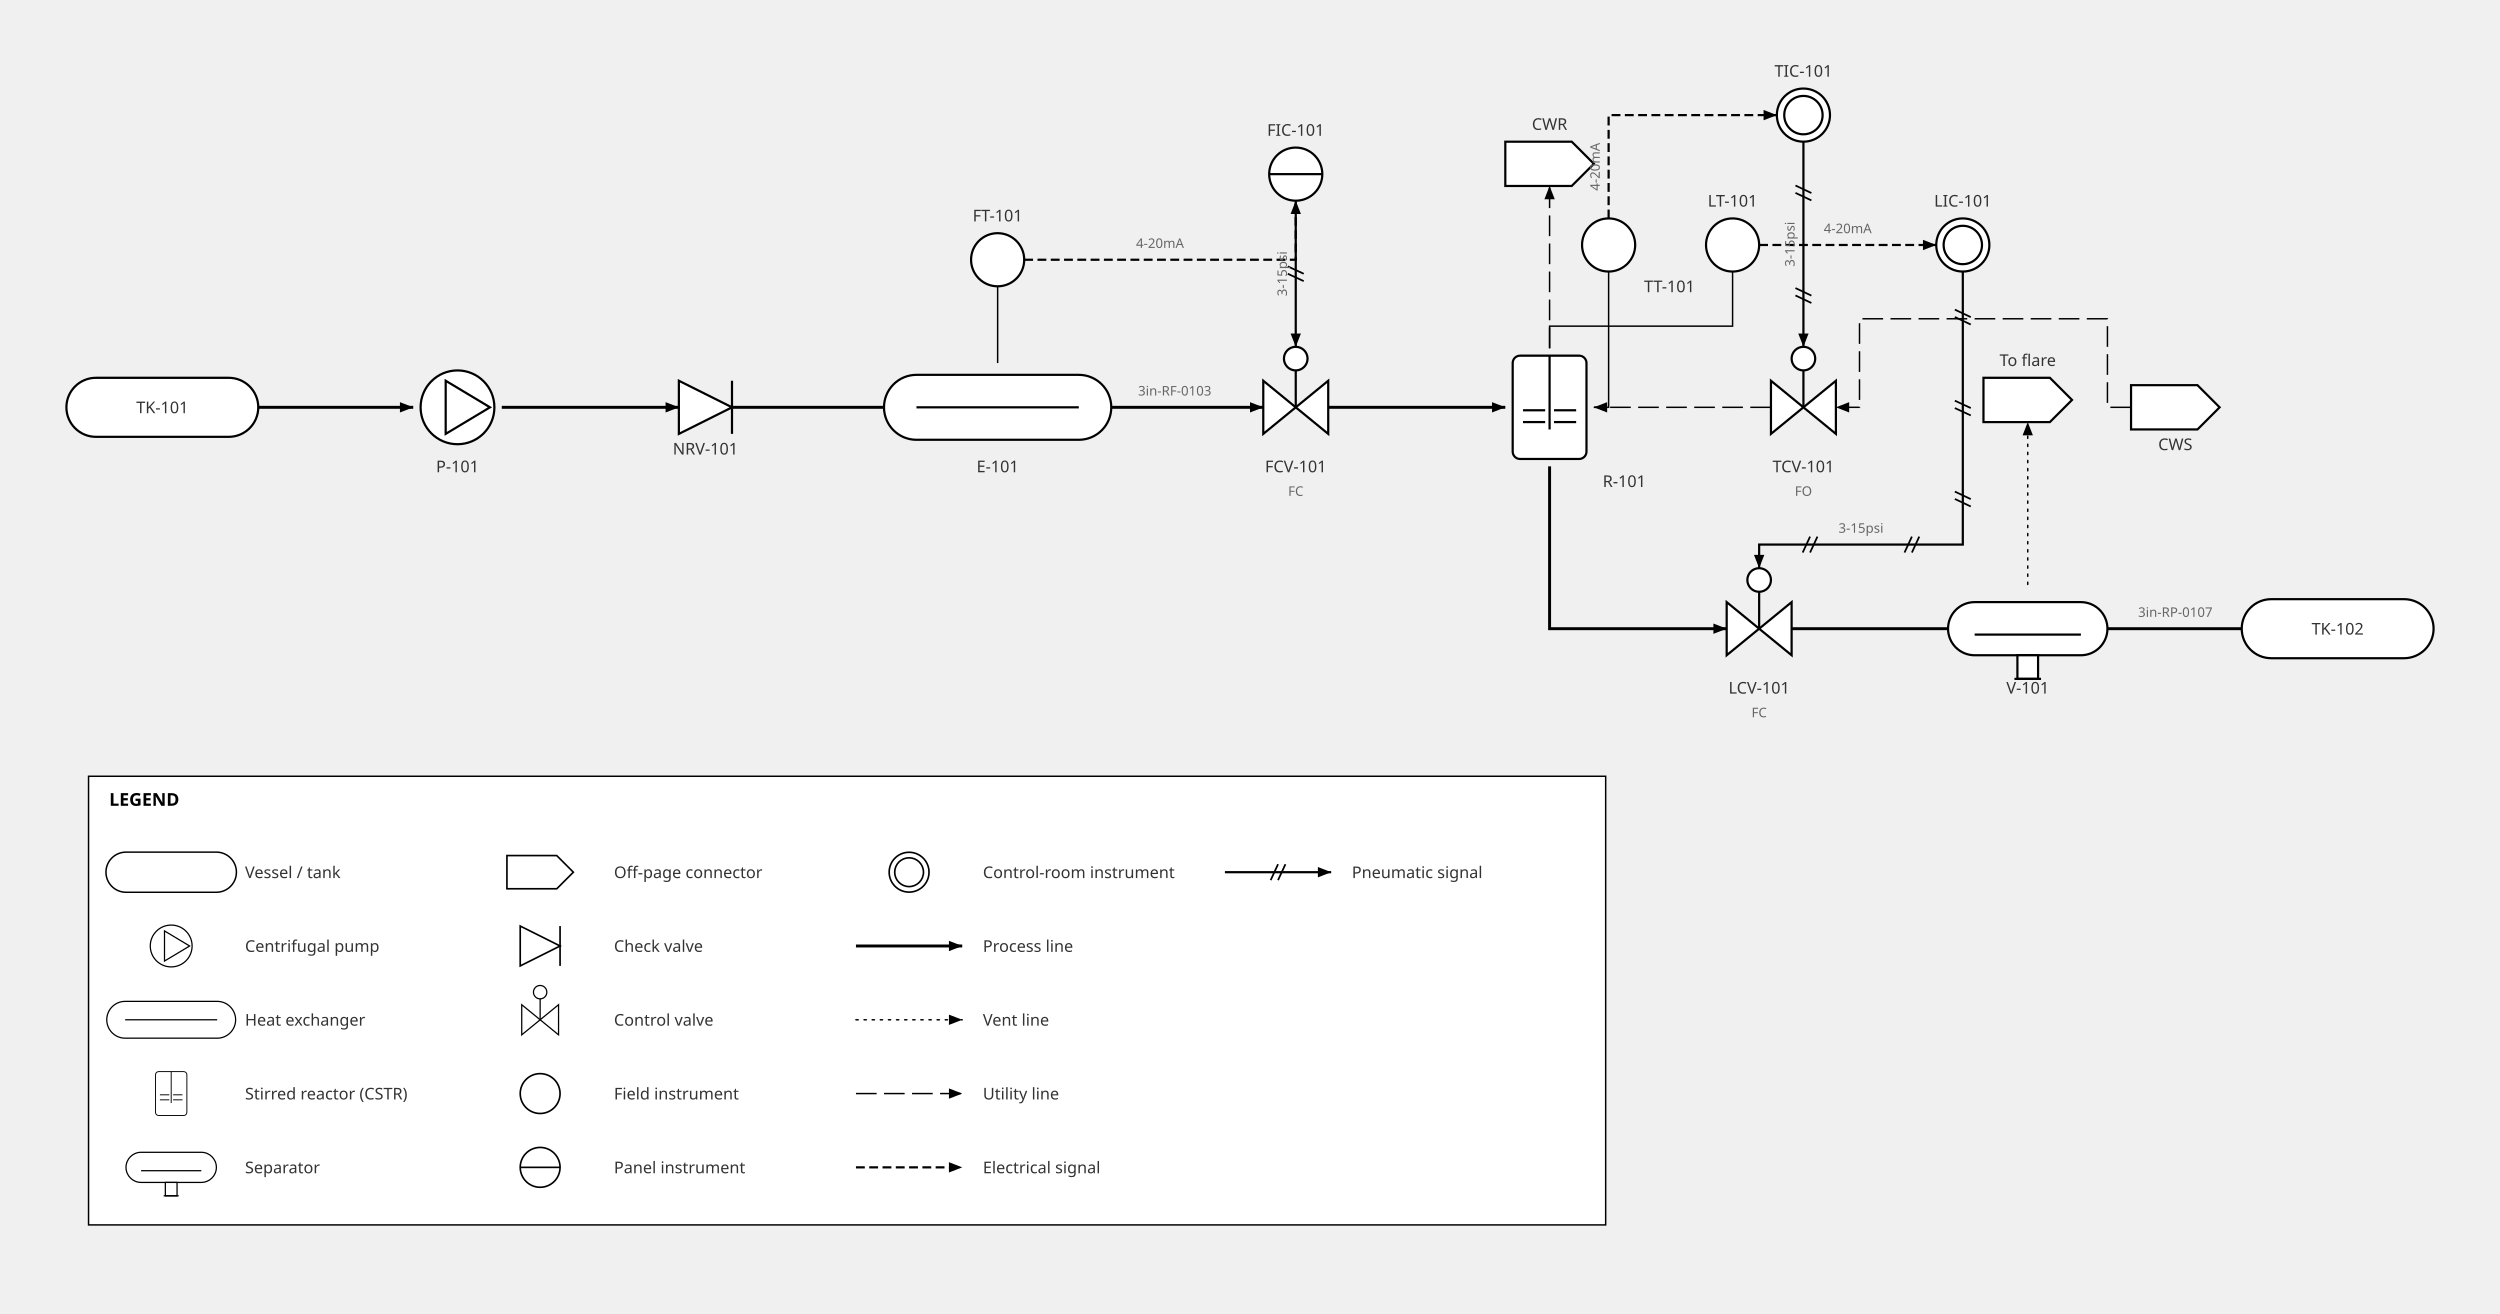
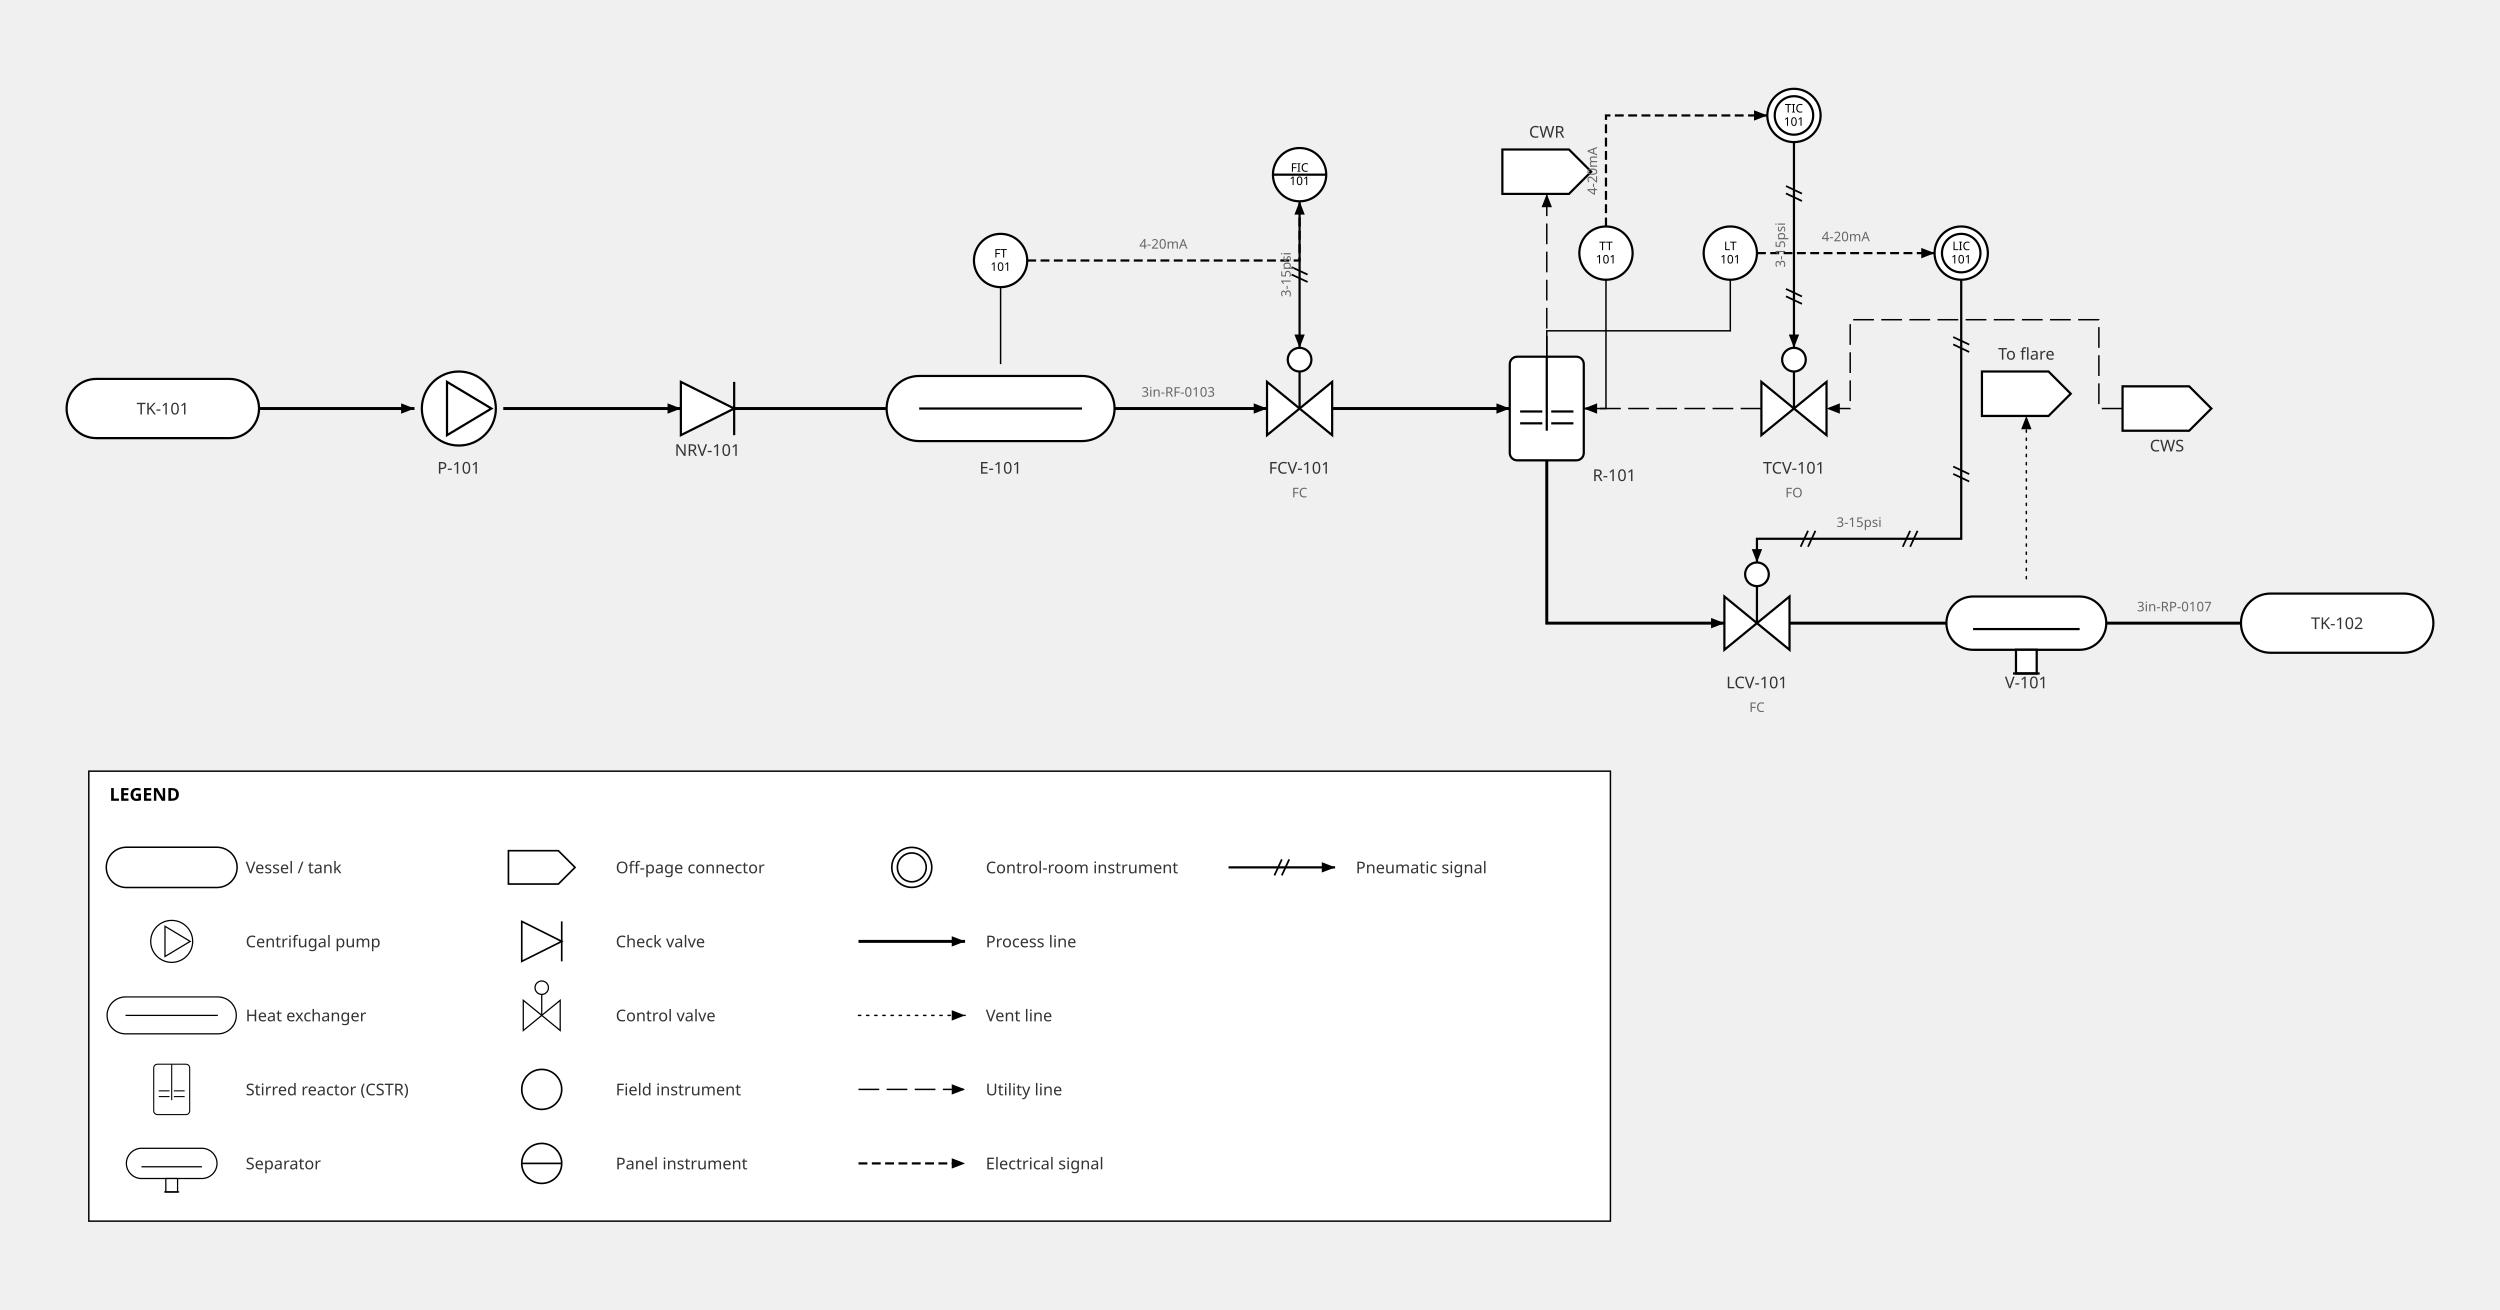
- <svg xmlns="http://www.w3.org/2000/svg" xmlns:xlink="http://www.w3.org/1999/xlink" width="1694" height="890" viewBox="0 0 1694 890">
+ <svg xmlns="http://www.w3.org/2000/svg" xmlns:xlink="http://www.w3.org/1999/xlink" width="1689" height="885" viewBox="0 0 1689 885">
  <defs>
    <style>

    .equipment { fill: white; stroke: black; stroke-width: 1.5; }
    .valve { fill: white; stroke: black; stroke-width: 1.5; }
    .instrument { fill: white; stroke: black; stroke-width: 1.5; }
    .junction { fill: black; stroke: none; }
    .label { font-family: sans-serif; font-size: 11px; text-anchor: middle; fill: #333; }
    .line-label { font-family: sans-serif; font-size: 9px; text-anchor: middle; fill: #666; }
    .note { font-family: sans-serif; font-size: 11px; fill: #555; font-style: italic; }
    .line-process { fill: none; stroke: black; stroke-width: 2; }
    .line-utility { fill: none; stroke: black; stroke-width: 1; stroke-dasharray: 14,5; }
    .line-drain { fill: none; stroke: black; stroke-width: 1; stroke-dasharray: 9,3,1.5,3; }
    .line-vent { fill: none; stroke: black; stroke-width: 1; stroke-dasharray: 1.5,4; stroke-linecap: round; }
    .line-attach { fill: none; stroke: black; stroke-width: 1; }
    .signal-electrical { fill: none; stroke: black; stroke-width: 1.5; stroke-dasharray: 6,3; }
    .signal-pneumatic { fill: none; stroke: black; stroke-width: 1.5; }
    .signal-hydraulic { fill: none; stroke: black; stroke-width: 1.5; stroke-dasharray: 10,2,1,2; }
    .signal-digital { fill: none; stroke: black; stroke-width: 1.5; stroke-dasharray: 6,2,1,2; }
    </style>
    <g id="sym-vessel">
      <path d="M -45 -20 A 20 20 0 0 0 -45 20 L 45 20 A 20 20 0 0 0 45 -20 Z" fill="white" stroke="black" stroke-width="1.5" />
    </g>
    <g id="sym-pump">
      <circle cx="0.0" cy="0.0" r="25.0" fill="white" stroke="black" stroke-width="1.5" />
      <path d="M -8 -18 L 22 0 L -8 18 Z" fill="white" stroke="black" stroke-width="1.5" />
    </g>
    <g id="sym-heat_exchanger">
      <path d="M -55 -22 A 22 22 0 0 0 -55 22 L 55 22 A 22 22 0 0 0 55 -22 Z" fill="white" stroke="black" stroke-width="1.5" />
      <line x1="-55.0" y1="0.0" x2="55.0" y2="0.0" fill="none" stroke="black" stroke-width="1.5" />
    </g>
    <g id="sym-reactor_cstr">
      <rect x="-25.0" y="-35.0" width="50.0" height="70.0" rx="5.0" fill="white" stroke="black" stroke-width="1.5" />
      <line x1="0.0" y1="-35.0" x2="0.0" y2="15.0" fill="none" stroke="black" stroke-width="1.5" />
      <line x1="-18.0" y1="2.0" x2="-3.0" y2="2.0" fill="none" stroke="black" stroke-width="1.5" />
      <line x1="3.0" y1="2.0" x2="18.0" y2="2.0" fill="none" stroke="black" stroke-width="1.5" />
      <line x1="-18.0" y1="10.0" x2="-3.0" y2="10.0" fill="none" stroke="black" stroke-width="1.5" />
      <line x1="3.0" y1="10.0" x2="18.0" y2="10.0" fill="none" stroke="black" stroke-width="1.5" />
    </g>
    <g id="sym-separator">
      <path d="M -36 -18 A 18 18 0 0 0 -36 18 L 36 18 A 18 18 0 0 0 36 -18 Z" fill="white" stroke="black" stroke-width="1.5" />
      <rect x="-7.0" y="18.0" width="14.0" height="16.0" rx="0.0" fill="white" stroke="black" stroke-width="1.5" />
      <line x1="-9.0" y1="34.0" x2="9.0" y2="34.0" fill="none" stroke="black" stroke-width="1.5" />
      <line x1="-36.0" y1="4.0" x2="36.0" y2="4.0" fill="none" stroke="black" stroke-width="1.5" />
    </g>
    <g id="sym-connector">
      <path d="M -30 -15 L 15 -15 L 30 0 L 15 15 L -30 15 Z" fill="white" stroke="black" stroke-width="1.5" />
    </g>
    <g id="sym-check_valve">
      <path d="M -18 -18 L 18 0 L -18 18 Z" fill="white" stroke="black" stroke-width="1.5" />
      <line x1="18.0" y1="-18.0" x2="18.0" y2="18.0" fill="none" stroke="black" stroke-width="1.5" />
    </g>
    <g id="sym-control_valve">
      <path d="M -22 -18 L 0 0 L -22 18 Z M 22 -18 L 0 0 L 22 18 Z" fill="white" stroke="black" stroke-width="1.5" />
      <line x1="0.0" y1="0.0" x2="0.0" y2="-26.0" fill="none" stroke="black" stroke-width="1.5" />
      <circle cx="0.0" cy="-33.0" r="8.0" fill="white" stroke="black" stroke-width="1.5" />
    </g>
    <g id="sym-instr_field">
      <circle cx="0.0" cy="0.0" r="18.0" fill="white" stroke="black" stroke-width="1.5" />
    </g>
    <g id="sym-instr_panel">
      <circle cx="0.0" cy="0.0" r="18.0" fill="white" stroke="black" stroke-width="1.5" />
      <line x1="-18.0" y1="0.0" x2="18.0" y2="0.0" fill="none" stroke="black" stroke-width="1.5" />
    </g>
    <g id="sym-instr_control_room">
      <circle cx="0.0" cy="0.0" r="18.0" fill="white" stroke="black" stroke-width="1.5" />
      <circle cx="0.0" cy="0.0" r="13.0" fill="white" stroke="black" stroke-width="1.5" />
    </g>
  </defs>
  <g id="lines">
    <polyline points="160.0,276.0 280.0,276.0" class="line-process" fill="none" stroke="black" stroke-width="2" />
    <path d="M 0 0 L -9 -3.5 L -9 3.5 Z" fill="black" stroke="none" transform="translate(280.0,276.0) rotate(0.0)" />
    <polyline points="340.0,276.0 460.0,276.0" class="line-process" fill="none" stroke="black" stroke-width="2" />
    <path d="M 0 0 L -9 -3.5 L -9 3.5 Z" fill="black" stroke="none" transform="translate(460.0,276.0) rotate(0.0)" />
    <polyline points="496.0,276.0 616.0,276.0" class="line-process" fill="none" stroke="black" stroke-width="2" />
    <path d="M 0 0 L -9 -3.5 L -9 3.5 Z" fill="black" stroke="none" transform="translate(616.0,276.0) rotate(0.0)" />
    <polyline points="736.0,276.0 856.0,276.0" class="line-process" fill="none" stroke="black" stroke-width="2" />
    <path d="M 0 0 L -9 -3.5 L -9 3.5 Z" fill="black" stroke="none" transform="translate(856.0,276.0) rotate(0.0)" />
    <polyline points="900.0,276.0 1020.0,276.0" class="line-process" fill="none" stroke="black" stroke-width="2" />
    <path d="M 0 0 L -9 -3.5 L -9 3.5 Z" fill="black" stroke="none" transform="translate(1020.0,276.0) rotate(0.0)" />
-     <polyline points="1050.0,316.0 1050.0,426.0 1170.0,426.0" class="line-process" fill="none" stroke="black" stroke-width="2" />
-     <path d="M 0 0 L -9 -3.5 L -9 3.5 Z" fill="black" stroke="none" transform="translate(1170.0,426.0) rotate(0.0)" />
-     <polyline points="1214.0,426.0 1334.0,426.0" class="line-process" fill="none" stroke="black" stroke-width="2" />
-     <path d="M 0 0 L -9 -3.5 L -9 3.5 Z" fill="black" stroke="none" transform="translate(1334.0,426.0) rotate(0.0)" />
-     <polyline points="1414.0,426.0 1534.0,426.0" class="line-process" fill="none" stroke="black" stroke-width="2" />
-     <path d="M 0 0 L -9 -3.5 L -9 3.5 Z" fill="black" stroke="none" transform="translate(1534.0,426.0) rotate(0.0)" />
-     <polyline points="1374.0,396.0 1374.0,286.0" class="line-vent" fill="none" stroke="black" stroke-width="1" stroke-dasharray="1.5,4" stroke-linecap="round" />
-     <path d="M 0 0 L -9 -3.5 L -9 3.5 Z" fill="black" stroke="none" transform="translate(1374.0,286.0) rotate(-90.0)" />
-     <polyline points="1444.0,276.0 1428.0,276.0 1428.0,216.0 1260.0,216.0 1260.0,276.0 1244.0,276.0" class="line-utility" fill="none" stroke="black" stroke-width="1" stroke-dasharray="14,5" />
-     <path d="M 0 0 L -9 -3.5 L -9 3.5 Z" fill="black" stroke="none" transform="translate(1244.0,276.0) rotate(180.0)" />
-     <polyline points="1200.0,276.0 1080.0,276.0" class="line-utility" fill="none" stroke="black" stroke-width="1" stroke-dasharray="14,5" />
-     <path d="M 0 0 L -9 -3.5 L -9 3.5 Z" fill="black" stroke="none" transform="translate(1080.0,276.0) rotate(180.0)" />
-     <polyline points="1050.0,236.0 1050.0,126.0" class="line-utility" fill="none" stroke="black" stroke-width="1" stroke-dasharray="14,5" />
-     <path d="M 0 0 L -9 -3.5 L -9 3.5 Z" fill="black" stroke="none" transform="translate(1050.0,126.0) rotate(-90.0)" />
+     <polyline points="1045.0,311.0 1045.0,421.0 1165.0,421.0" class="line-process" fill="none" stroke="black" stroke-width="2" />
+     <path d="M 0 0 L -9 -3.5 L -9 3.5 Z" fill="black" stroke="none" transform="translate(1165.0,421.0) rotate(0.0)" />
+     <polyline points="1209.0,421.0 1329.0,421.0" class="line-process" fill="none" stroke="black" stroke-width="2" />
+     <path d="M 0 0 L -9 -3.5 L -9 3.5 Z" fill="black" stroke="none" transform="translate(1329.0,421.0) rotate(0.0)" />
+     <polyline points="1409.0,421.0 1529.0,421.0" class="line-process" fill="none" stroke="black" stroke-width="2" />
+     <path d="M 0 0 L -9 -3.5 L -9 3.5 Z" fill="black" stroke="none" transform="translate(1529.0,421.0) rotate(0.0)" />
+     <polyline points="1369.0,391.0 1369.0,281.0" class="line-vent" fill="none" stroke="black" stroke-width="1" stroke-dasharray="1.5,4" stroke-linecap="round" />
+     <path d="M 0 0 L -9 -3.5 L -9 3.5 Z" fill="black" stroke="none" transform="translate(1369.0,281.0) rotate(-90.0)" />
+     <polyline points="1434.0,276.0 1418.0,276.0 1418.0,216.0 1250.0,216.0 1250.0,276.0 1234.0,276.0" class="line-utility" fill="none" stroke="black" stroke-width="1" stroke-dasharray="14,5" />
+     <path d="M 0 0 L -9 -3.5 L -9 3.5 Z" fill="black" stroke="none" transform="translate(1234.0,276.0) rotate(180.0)" />
+     <polyline points="1190.0,276.0 1070.0,276.0" class="line-utility" fill="none" stroke="black" stroke-width="1" stroke-dasharray="14,5" />
+     <path d="M 0 0 L -9 -3.5 L -9 3.5 Z" fill="black" stroke="none" transform="translate(1070.0,276.0) rotate(180.0)" />
+     <polyline points="1045.0,241.0 1045.0,131.0" class="line-utility" fill="none" stroke="black" stroke-width="1" stroke-dasharray="14,5" />
+     <path d="M 0 0 L -9 -3.5 L -9 3.5 Z" fill="black" stroke="none" transform="translate(1045.0,131.0) rotate(-90.0)" />
    <polyline points="676.0,194.0 676.0,246.0" class="line-attach" fill="none" stroke="black" stroke-width="1" />
-     <polyline points="1090.0,184.0 1090.0,276.0 1080.0,276.0" class="line-attach" fill="none" stroke="black" stroke-width="1" />
-     <polyline points="1174.0,184.0 1174.0,221.0 1050.0,221.0 1050.0,236.0" class="line-attach" fill="none" stroke="black" stroke-width="1" />
+     <polyline points="1085.0,189.0 1085.0,276.0 1070.0,276.0" class="line-attach" fill="none" stroke="black" stroke-width="1" />
+     <polyline points="1169.0,189.0 1169.0,223.5 1045.0,223.5 1045.0,241.0" class="line-attach" fill="none" stroke="black" stroke-width="1" />
  </g>
  <g id="signals">
    <polyline points="694.0,176.0 878.0,176.0 878.0,136.0" class="signal-electrical" fill="none" stroke="black" stroke-width="1.5" stroke-dasharray="6,3" />
    <path d="M 0 0 L -9 -3.5 L -9 3.5 Z" fill="black" stroke="none" transform="translate(878.0,136.0) rotate(-90.0)" />
    <polyline points="878.0,136.0 878.0,235.0" class="signal-pneumatic" fill="none" stroke="black" stroke-width="1.5" />
    <path d="M 872.6 180.5 L 883.4 185.5 M 872.6 185.5 L 883.4 190.5" fill="none" stroke="black" stroke-width="1.2" />
    <path d="M 0 0 L -9 -3.5 L -9 3.5 Z" fill="black" stroke="none" transform="translate(878.0,235.0) rotate(90.0)" />
-     <polyline points="1090.0,148.0 1090.0,78.0 1204.0,78.0" class="signal-electrical" fill="none" stroke="black" stroke-width="1.5" stroke-dasharray="6,3" />
-     <path d="M 0 0 L -9 -3.5 L -9 3.5 Z" fill="black" stroke="none" transform="translate(1204.0,78.0) rotate(0.0)" />
-     <polyline points="1222.0,96.0 1222.0,235.0" class="signal-pneumatic" fill="none" stroke="black" stroke-width="1.5" />
-     <path d="M 1216.6 125.7 L 1227.4 130.8 M 1216.6 130.7 L 1227.4 135.8 M 1216.6 195.2 L 1227.4 200.3 M 1216.6 200.2 L 1227.4 205.3" fill="none" stroke="black" stroke-width="1.2" />
-     <path d="M 0 0 L -9 -3.5 L -9 3.5 Z" fill="black" stroke="none" transform="translate(1222.0,235.0) rotate(90.0)" />
-     <polyline points="1192.0,166.0 1312.0,166.0" class="signal-electrical" fill="none" stroke="black" stroke-width="1.5" stroke-dasharray="6,3" />
-     <path d="M 0 0 L -9 -3.5 L -9 3.5 Z" fill="black" stroke="none" transform="translate(1312.0,166.0) rotate(0.0)" />
-     <polyline points="1330.0,184.0 1330.0,369.0 1192.0,369.0 1192.0,385.0" class="signal-pneumatic" fill="none" stroke="black" stroke-width="1.5" />
-     <path d="M 1324.6 209.8 L 1335.4 214.9 M 1324.6 214.8 L 1335.4 219.9 M 1324.6 271.5 L 1335.4 276.5 M 1324.6 276.5 L 1335.4 281.5 M 1324.6 333.1 L 1335.4 338.2 M 1324.6 338.1 L 1335.4 343.2 M 1300.5 363.6 L 1295.5 374.4 M 1295.5 363.6 L 1290.5 374.4 M 1231.5 363.6 L 1226.5 374.4 M 1226.5 363.6 L 1221.5 374.4" fill="none" stroke="black" stroke-width="1.2" />
-     <path d="M 0 0 L -9 -3.5 L -9 3.5 Z" fill="black" stroke="none" transform="translate(1192.0,385.0) rotate(90.0)" />
+     <polyline points="1085.0,153.0 1085.0,78.0 1194.0,78.0" class="signal-electrical" fill="none" stroke="black" stroke-width="1.5" stroke-dasharray="6,3" />
+     <path d="M 0 0 L -9 -3.5 L -9 3.5 Z" fill="black" stroke="none" transform="translate(1194.0,78.0) rotate(0.0)" />
+     <polyline points="1212.0,96.0 1212.0,235.0" class="signal-pneumatic" fill="none" stroke="black" stroke-width="1.5" />
+     <path d="M 1206.6 125.7 L 1217.4 130.8 M 1206.6 130.7 L 1217.4 135.8 M 1206.6 195.2 L 1217.4 200.3 M 1206.6 200.2 L 1217.4 205.3" fill="none" stroke="black" stroke-width="1.2" />
+     <path d="M 0 0 L -9 -3.5 L -9 3.5 Z" fill="black" stroke="none" transform="translate(1212.0,235.0) rotate(90.0)" />
+     <polyline points="1187.0,171.0 1307.0,171.0" class="signal-electrical" fill="none" stroke="black" stroke-width="1.5" stroke-dasharray="6,3" />
+     <path d="M 0 0 L -9 -3.5 L -9 3.5 Z" fill="black" stroke="none" transform="translate(1307.0,171.0) rotate(0.0)" />
+     <polyline points="1325.0,189.0 1325.0,364.0 1187.0,364.0 1187.0,380.0" class="signal-pneumatic" fill="none" stroke="black" stroke-width="1.5" />
+     <path d="M 1319.6 227.7 L 1330.4 232.8 M 1319.6 232.7 L 1330.4 237.8 M 1319.6 315.2 L 1330.4 320.3 M 1319.6 320.2 L 1330.4 325.3 M 1295.5 358.6 L 1290.5 369.4 M 1290.5 358.6 L 1285.5 369.4 M 1226.5 358.6 L 1221.5 369.4 M 1221.5 358.6 L 1216.5 369.4" fill="none" stroke="black" stroke-width="1.2" />
+     <path d="M 0 0 L -9 -3.5 L -9 3.5 Z" fill="black" stroke="none" transform="translate(1187.0,380.0) rotate(90.0)" />
  </g>
  <g id="symbols">
    <use id="TK101" href="#sym-vessel" xlink:href="#sym-vessel" class="equipment" transform="translate(110.0,276.0)" />
    <use id="P101" href="#sym-pump" xlink:href="#sym-pump" class="equipment" transform="translate(310.0,276.0)" />
    <use id="NRV101" href="#sym-check_valve" xlink:href="#sym-check_valve" class="valve" transform="translate(478.0,276.0)" />
    <use id="E101" href="#sym-heat_exchanger" xlink:href="#sym-heat_exchanger" class="equipment" transform="translate(676.0,276.0)" />
    <use id="FCV101" href="#sym-control_valve" xlink:href="#sym-control_valve" class="valve" transform="translate(878.0,276.0)" />
-     <use id="R101" href="#sym-reactor_cstr" xlink:href="#sym-reactor_cstr" class="equipment" transform="translate(1050.0,276.0)" />
-     <use id="LCV101" href="#sym-control_valve" xlink:href="#sym-control_valve" class="valve" transform="translate(1192.0,426.0)" />
-     <use id="V101" href="#sym-separator" xlink:href="#sym-separator" class="equipment" transform="translate(1374.0,426.0)" />
-     <use id="TK102" href="#sym-vessel" xlink:href="#sym-vessel" class="equipment" transform="translate(1584.0,426.0)" />
-     <use id="TCV101" href="#sym-control_valve" xlink:href="#sym-control_valve" class="valve" transform="translate(1222.0,276.0)" />
-     <use id="CWS" href="#sym-connector" xlink:href="#sym-connector" class="equipment" transform="translate(1474.0,276.0)" />
-     <use id="CWR" href="#sym-connector" xlink:href="#sym-connector" class="equipment" transform="translate(1050.0,111.0)" />
-     <use id="FLARE" href="#sym-connector" xlink:href="#sym-connector" class="equipment" transform="translate(1374.0,271.0)" />
+     <use id="R101" href="#sym-reactor_cstr" xlink:href="#sym-reactor_cstr" class="equipment" transform="translate(1045.0,276.0)" />
+     <use id="LCV101" href="#sym-control_valve" xlink:href="#sym-control_valve" class="valve" transform="translate(1187.0,421.0)" />
+     <use id="V101" href="#sym-separator" xlink:href="#sym-separator" class="equipment" transform="translate(1369.0,421.0)" />
+     <use id="TK102" href="#sym-vessel" xlink:href="#sym-vessel" class="equipment" transform="translate(1579.0,421.0)" />
+     <use id="TCV101" href="#sym-control_valve" xlink:href="#sym-control_valve" class="valve" transform="translate(1212.0,276.0)" />
+     <use id="CWS" href="#sym-connector" xlink:href="#sym-connector" class="equipment" transform="translate(1464.0,276.0)" />
+     <use id="CWR" href="#sym-connector" xlink:href="#sym-connector" class="equipment" transform="translate(1045.0,116.0)" />
+     <use id="FLARE" href="#sym-connector" xlink:href="#sym-connector" class="equipment" transform="translate(1369.0,266.0)" />
    <use id="FT101" href="#sym-instr_field" xlink:href="#sym-instr_field" class="instrument" transform="translate(676.0,176.0)" />
    <use id="FIC101" href="#sym-instr_panel" xlink:href="#sym-instr_panel" class="instrument" transform="translate(878.0,118.0)" />
-     <use id="TT101" href="#sym-instr_field" xlink:href="#sym-instr_field" class="instrument" transform="translate(1090.0,166.0)" />
-     <use id="TIC101" href="#sym-instr_control_room" xlink:href="#sym-instr_control_room" class="instrument" transform="translate(1222.0,78.0)" />
-     <use id="LT101" href="#sym-instr_field" xlink:href="#sym-instr_field" class="instrument" transform="translate(1174.0,166.0)" />
-     <use id="LIC101" href="#sym-instr_control_room" xlink:href="#sym-instr_control_room" class="instrument" transform="translate(1330.0,166.0)" />
+     <use id="TT101" href="#sym-instr_field" xlink:href="#sym-instr_field" class="instrument" transform="translate(1085.0,171.0)" />
+     <use id="TIC101" href="#sym-instr_control_room" xlink:href="#sym-instr_control_room" class="instrument" transform="translate(1212.0,78.0)" />
+     <use id="LT101" href="#sym-instr_field" xlink:href="#sym-instr_field" class="instrument" transform="translate(1169.0,171.0)" />
+     <use id="LIC101" href="#sym-instr_control_room" xlink:href="#sym-instr_control_room" class="instrument" transform="translate(1325.0,171.0)" />
  </g>
  <g id="labels">
    <text x="110.0" y="280.0" class="label">TK-101</text>
    <text x="310.0" y="320.0" class="label">P-101</text>
    <text x="478.0" y="308.0" class="label">NRV-101</text>
    <text x="676.0" y="320.0" class="label">E-101</text>
    <text x="878.0" y="320.0" class="label">FCV-101</text>
    <text x="878.0" y="336.0" class="line-label">FC</text>
-     <text x="1086.0" y="330.0" class="label" style="text-anchor:start">R-101</text>
-     <text x="1192.0" y="470.0" class="label">LCV-101</text>
-     <text x="1192.0" y="486.0" class="line-label">FC</text>
-     <text x="1374.0" y="470.0" class="label">V-101</text>
-     <text x="1584.0" y="430.0" class="label">TK-102</text>
-     <text x="1222.0" y="320.0" class="label">TCV-101</text>
-     <text x="1222.0" y="336.0" class="line-label">FO</text>
-     <text x="1474.0" y="305.0" class="label">CWS</text>
-     <text x="1050.0" y="88.0" class="label">CWR</text>
-     <text x="1374.0" y="248.0" class="label">To flare</text>
-     <text x="676.0" y="150.0" class="label">FT-101</text>
-     <text x="878.0" y="92.0" class="label">FIC-101</text>
-     <text x="1114.0" y="198.0" class="label" style="text-anchor:start">TT-101</text>
-     <text x="1222.0" y="52.0" class="label">TIC-101</text>
-     <text x="1174.0" y="140.0" class="label">LT-101</text>
-     <text x="1330.0" y="140.0" class="label">LIC-101</text>
+     <text x="1076.0" y="325.0" class="label" style="text-anchor:start">R-101</text>
+     <text x="1187.0" y="465.0" class="label">LCV-101</text>
+     <text x="1187.0" y="481.0" class="line-label">FC</text>
+     <text x="1369.0" y="465.0" class="label">V-101</text>
+     <text x="1579.0" y="425.0" class="label">TK-102</text>
+     <text x="1212.0" y="320.0" class="label">TCV-101</text>
+     <text x="1212.0" y="336.0" class="line-label">FO</text>
+     <text x="1464.0" y="305.0" class="label">CWS</text>
+     <text x="1045.0" y="93.0" class="label">CWR</text>
+     <text x="1369.0" y="243.0" class="label">To flare</text>
+     <text x="676.0" y="174.0" font-family="sans-serif" font-size="8" text-anchor="middle" fill="black" stroke="none">FT</text>
+     <text x="676.0" y="183.0" font-family="sans-serif" font-size="8" text-anchor="middle" fill="black" stroke="none">101</text>
+     <text x="878.0" y="116.0" font-family="sans-serif" font-size="8" text-anchor="middle" fill="black" stroke="none">FIC</text>
+     <text x="878.0" y="125.0" font-family="sans-serif" font-size="8" text-anchor="middle" fill="black" stroke="none">101</text>
+     <text x="1085.0" y="169.0" font-family="sans-serif" font-size="8" text-anchor="middle" fill="black" stroke="none">TT</text>
+     <text x="1085.0" y="178.0" font-family="sans-serif" font-size="8" text-anchor="middle" fill="black" stroke="none">101</text>
+     <text x="1212.0" y="76.0" font-family="sans-serif" font-size="8" text-anchor="middle" fill="black" stroke="none">TIC</text>
+     <text x="1212.0" y="85.0" font-family="sans-serif" font-size="8" text-anchor="middle" fill="black" stroke="none">101</text>
+     <text x="1169.0" y="169.0" font-family="sans-serif" font-size="8" text-anchor="middle" fill="black" stroke="none">LT</text>
+     <text x="1169.0" y="178.0" font-family="sans-serif" font-size="8" text-anchor="middle" fill="black" stroke="none">101</text>
+     <text x="1325.0" y="169.0" font-family="sans-serif" font-size="8" text-anchor="middle" fill="black" stroke="none">LIC</text>
+     <text x="1325.0" y="178.0" font-family="sans-serif" font-size="8" text-anchor="middle" fill="black" stroke="none">101</text>
    <text x="796.0" y="268.0" class="line-label">3in-RF-0103</text>
-     <text x="1474.0" y="418.0" class="line-label">3in-RP-0107</text>
+     <text x="1469.0" y="413.0" class="line-label">3in-RP-0107</text>
    <text x="786.0" y="168.0" class="line-label">4-20mA</text>
    <text x="872.0" y="185.5" class="line-label" transform="rotate(-90,872.0,185.5)">3-15psi</text>
-     <text x="1084.0" y="113.0" class="line-label" transform="rotate(-90,1084.0,113.0)">4-20mA</text>
-     <text x="1216.0" y="165.5" class="line-label" transform="rotate(-90,1216.0,165.5)">3-15psi</text>
-     <text x="1252.0" y="158.0" class="line-label">4-20mA</text>
-     <text x="1261.0" y="361.0" class="line-label">3-15psi</text>
+     <text x="1079.0" y="115.5" class="line-label" transform="rotate(-90,1079.0,115.5)">4-20mA</text>
+     <text x="1206.0" y="165.5" class="line-label" transform="rotate(-90,1206.0,165.5)">3-15psi</text>
+     <text x="1247.0" y="163.0" class="line-label">4-20mA</text>
+     <text x="1256.0" y="356.0" class="line-label">3-15psi</text>
  </g>
  <g id="notes">
  </g>
  <g id="legend">
-     <rect x="60.0" y="526.0" width="1028.0" height="304.0" fill="white" stroke="black" stroke-width="1" />
-     <text x="74.0" y="546.0" font-family="sans-serif" font-size="12" font-weight="bold" fill="black" stroke="none">LEGEND</text>
-     <use href="#sym-vessel" xlink:href="#sym-vessel" transform="translate(116.0,591.0) scale(0.680)" />
-     <text x="166.0" y="595.0" class="label" style="text-anchor:start">Vessel / tank</text>
-     <use href="#sym-pump" xlink:href="#sym-pump" transform="translate(116.0,641.0) scale(0.567)" />
-     <text x="166.0" y="645.0" class="label" style="text-anchor:start">Centrifugal pump</text>
-     <use href="#sym-heat_exchanger" xlink:href="#sym-heat_exchanger" transform="translate(116.0,691.0) scale(0.567)" />
-     <text x="166.0" y="695.0" class="label" style="text-anchor:start">Heat exchanger</text>
-     <use href="#sym-reactor_cstr" xlink:href="#sym-reactor_cstr" transform="translate(116.0,741.0) scale(0.425)" />
-     <text x="166.0" y="745.0" class="label" style="text-anchor:start">Stirred reactor (CSTR)</text>
-     <use href="#sym-separator" xlink:href="#sym-separator" transform="translate(116.0,791.0) scale(0.567)" />
-     <text x="166.0" y="795.0" class="label" style="text-anchor:start">Separator</text>
-     <use href="#sym-connector" xlink:href="#sym-connector" transform="translate(366.0,591.0) scale(0.750)" />
-     <text x="416.0" y="595.0" class="label" style="text-anchor:start">Off-page connector</text>
-     <use href="#sym-check_valve" xlink:href="#sym-check_valve" transform="translate(366.0,641.0) scale(0.750)" />
-     <text x="416.0" y="645.0" class="label" style="text-anchor:start">Check valve</text>
-     <use href="#sym-control_valve" xlink:href="#sym-control_valve" transform="translate(366.0,691.0) scale(0.567)" />
-     <text x="416.0" y="695.0" class="label" style="text-anchor:start">Control valve</text>
-     <use href="#sym-instr_field" xlink:href="#sym-instr_field" transform="translate(366.0,741.0) scale(0.750)" />
-     <text x="416.0" y="745.0" class="label" style="text-anchor:start">Field instrument</text>
-     <use href="#sym-instr_panel" xlink:href="#sym-instr_panel" transform="translate(366.0,791.0) scale(0.750)" />
-     <text x="416.0" y="795.0" class="label" style="text-anchor:start">Panel instrument</text>
-     <use href="#sym-instr_control_room" xlink:href="#sym-instr_control_room" transform="translate(616.0,591.0) scale(0.750)" />
-     <text x="666.0" y="595.0" class="label" style="text-anchor:start">Control-room instrument</text>
-     <polyline points="580.0,641.0 652.0,641.0" class="line-process" fill="none" stroke="black" stroke-width="2" />
-     <path d="M 0 0 L -9 -3.5 L -9 3.5 Z" fill="black" stroke="none" transform="translate(652.0,641.0) rotate(0.0)" />
-     <text x="666.0" y="645.0" class="label" style="text-anchor:start">Process line</text>
-     <polyline points="580.0,691.0 652.0,691.0" class="line-vent" fill="none" stroke="black" stroke-width="1" stroke-dasharray="1.5,4" stroke-linecap="round" />
-     <path d="M 0 0 L -9 -3.5 L -9 3.5 Z" fill="black" stroke="none" transform="translate(652.0,691.0) rotate(0.0)" />
-     <text x="666.0" y="695.0" class="label" style="text-anchor:start">Vent line</text>
-     <polyline points="580.0,741.0 652.0,741.0" class="line-utility" fill="none" stroke="black" stroke-width="1" stroke-dasharray="14,5" />
-     <path d="M 0 0 L -9 -3.5 L -9 3.5 Z" fill="black" stroke="none" transform="translate(652.0,741.0) rotate(0.0)" />
-     <text x="666.0" y="745.0" class="label" style="text-anchor:start">Utility line</text>
-     <polyline points="580.0,791.0 652.0,791.0" class="signal-electrical" fill="none" stroke="black" stroke-width="1.5" stroke-dasharray="6,3" />
-     <path d="M 0 0 L -9 -3.5 L -9 3.5 Z" fill="black" stroke="none" transform="translate(652.0,791.0) rotate(0.0)" />
-     <text x="666.0" y="795.0" class="label" style="text-anchor:start">Electrical signal</text>
-     <polyline points="830.0,591.0 902.0,591.0" class="signal-pneumatic" fill="none" stroke="black" stroke-width="1.5" />
-     <path d="M 861.0 596.4 L 866.0 585.6 M 866.0 596.4 L 871.0 585.6" fill="none" stroke="black" stroke-width="1.2" />
-     <path d="M 0 0 L -9 -3.5 L -9 3.5 Z" fill="black" stroke="none" transform="translate(902.0,591.0) rotate(0.0)" />
-     <text x="916.0" y="595.0" class="label" style="text-anchor:start">Pneumatic signal</text>
+     <rect x="60.0" y="521.0" width="1028.0" height="304.0" fill="white" stroke="black" stroke-width="1" />
+     <text x="74.0" y="541.0" font-family="sans-serif" font-size="12" font-weight="bold" fill="black" stroke="none">LEGEND</text>
+     <use href="#sym-vessel" xlink:href="#sym-vessel" transform="translate(116.0,586.0) scale(0.680)" />
+     <text x="166.0" y="590.0" class="label" style="text-anchor:start">Vessel / tank</text>
+     <use href="#sym-pump" xlink:href="#sym-pump" transform="translate(116.0,636.0) scale(0.567)" />
+     <text x="166.0" y="640.0" class="label" style="text-anchor:start">Centrifugal pump</text>
+     <use href="#sym-heat_exchanger" xlink:href="#sym-heat_exchanger" transform="translate(116.0,686.0) scale(0.567)" />
+     <text x="166.0" y="690.0" class="label" style="text-anchor:start">Heat exchanger</text>
+     <use href="#sym-reactor_cstr" xlink:href="#sym-reactor_cstr" transform="translate(116.0,736.0) scale(0.486)" />
+     <text x="166.0" y="740.0" class="label" style="text-anchor:start">Stirred reactor (CSTR)</text>
+     <use href="#sym-separator" xlink:href="#sym-separator" transform="translate(116.0,786.0) scale(0.567)" />
+     <text x="166.0" y="790.0" class="label" style="text-anchor:start">Separator</text>
+     <use href="#sym-connector" xlink:href="#sym-connector" transform="translate(366.0,586.0) scale(0.750)" />
+     <text x="416.0" y="590.0" class="label" style="text-anchor:start">Off-page connector</text>
+     <use href="#sym-check_valve" xlink:href="#sym-check_valve" transform="translate(366.0,636.0) scale(0.750)" />
+     <text x="416.0" y="640.0" class="label" style="text-anchor:start">Check valve</text>
+     <use href="#sym-control_valve" xlink:href="#sym-control_valve" transform="translate(366.0,686.0) scale(0.567)" />
+     <text x="416.0" y="690.0" class="label" style="text-anchor:start">Control valve</text>
+     <use href="#sym-instr_field" xlink:href="#sym-instr_field" transform="translate(366.0,736.0) scale(0.750)" />
+     <text x="416.0" y="740.0" class="label" style="text-anchor:start">Field instrument</text>
+     <use href="#sym-instr_panel" xlink:href="#sym-instr_panel" transform="translate(366.0,786.0) scale(0.750)" />
+     <text x="416.0" y="790.0" class="label" style="text-anchor:start">Panel instrument</text>
+     <use href="#sym-instr_control_room" xlink:href="#sym-instr_control_room" transform="translate(616.0,586.0) scale(0.750)" />
+     <text x="666.0" y="590.0" class="label" style="text-anchor:start">Control-room instrument</text>
+     <polyline points="580.0,636.0 652.0,636.0" class="line-process" fill="none" stroke="black" stroke-width="2" />
+     <path d="M 0 0 L -9 -3.5 L -9 3.5 Z" fill="black" stroke="none" transform="translate(652.0,636.0) rotate(0.0)" />
+     <text x="666.0" y="640.0" class="label" style="text-anchor:start">Process line</text>
+     <polyline points="580.0,686.0 652.0,686.0" class="line-vent" fill="none" stroke="black" stroke-width="1" stroke-dasharray="1.5,4" stroke-linecap="round" />
+     <path d="M 0 0 L -9 -3.5 L -9 3.5 Z" fill="black" stroke="none" transform="translate(652.0,686.0) rotate(0.0)" />
+     <text x="666.0" y="690.0" class="label" style="text-anchor:start">Vent line</text>
+     <polyline points="580.0,736.0 652.0,736.0" class="line-utility" fill="none" stroke="black" stroke-width="1" stroke-dasharray="14,5" />
+     <path d="M 0 0 L -9 -3.5 L -9 3.5 Z" fill="black" stroke="none" transform="translate(652.0,736.0) rotate(0.0)" />
+     <text x="666.0" y="740.0" class="label" style="text-anchor:start">Utility line</text>
+     <polyline points="580.0,786.0 652.0,786.0" class="signal-electrical" fill="none" stroke="black" stroke-width="1.5" stroke-dasharray="6,3" />
+     <path d="M 0 0 L -9 -3.5 L -9 3.5 Z" fill="black" stroke="none" transform="translate(652.0,786.0) rotate(0.0)" />
+     <text x="666.0" y="790.0" class="label" style="text-anchor:start">Electrical signal</text>
+     <polyline points="830.0,586.0 902.0,586.0" class="signal-pneumatic" fill="none" stroke="black" stroke-width="1.5" />
+     <path d="M 861.0 591.4 L 866.0 580.6 M 866.0 591.4 L 871.0 580.6" fill="none" stroke="black" stroke-width="1.2" />
+     <path d="M 0 0 L -9 -3.5 L -9 3.5 Z" fill="black" stroke="none" transform="translate(902.0,586.0) rotate(0.0)" />
+     <text x="916.0" y="590.0" class="label" style="text-anchor:start">Pneumatic signal</text>
  </g>
</svg>
